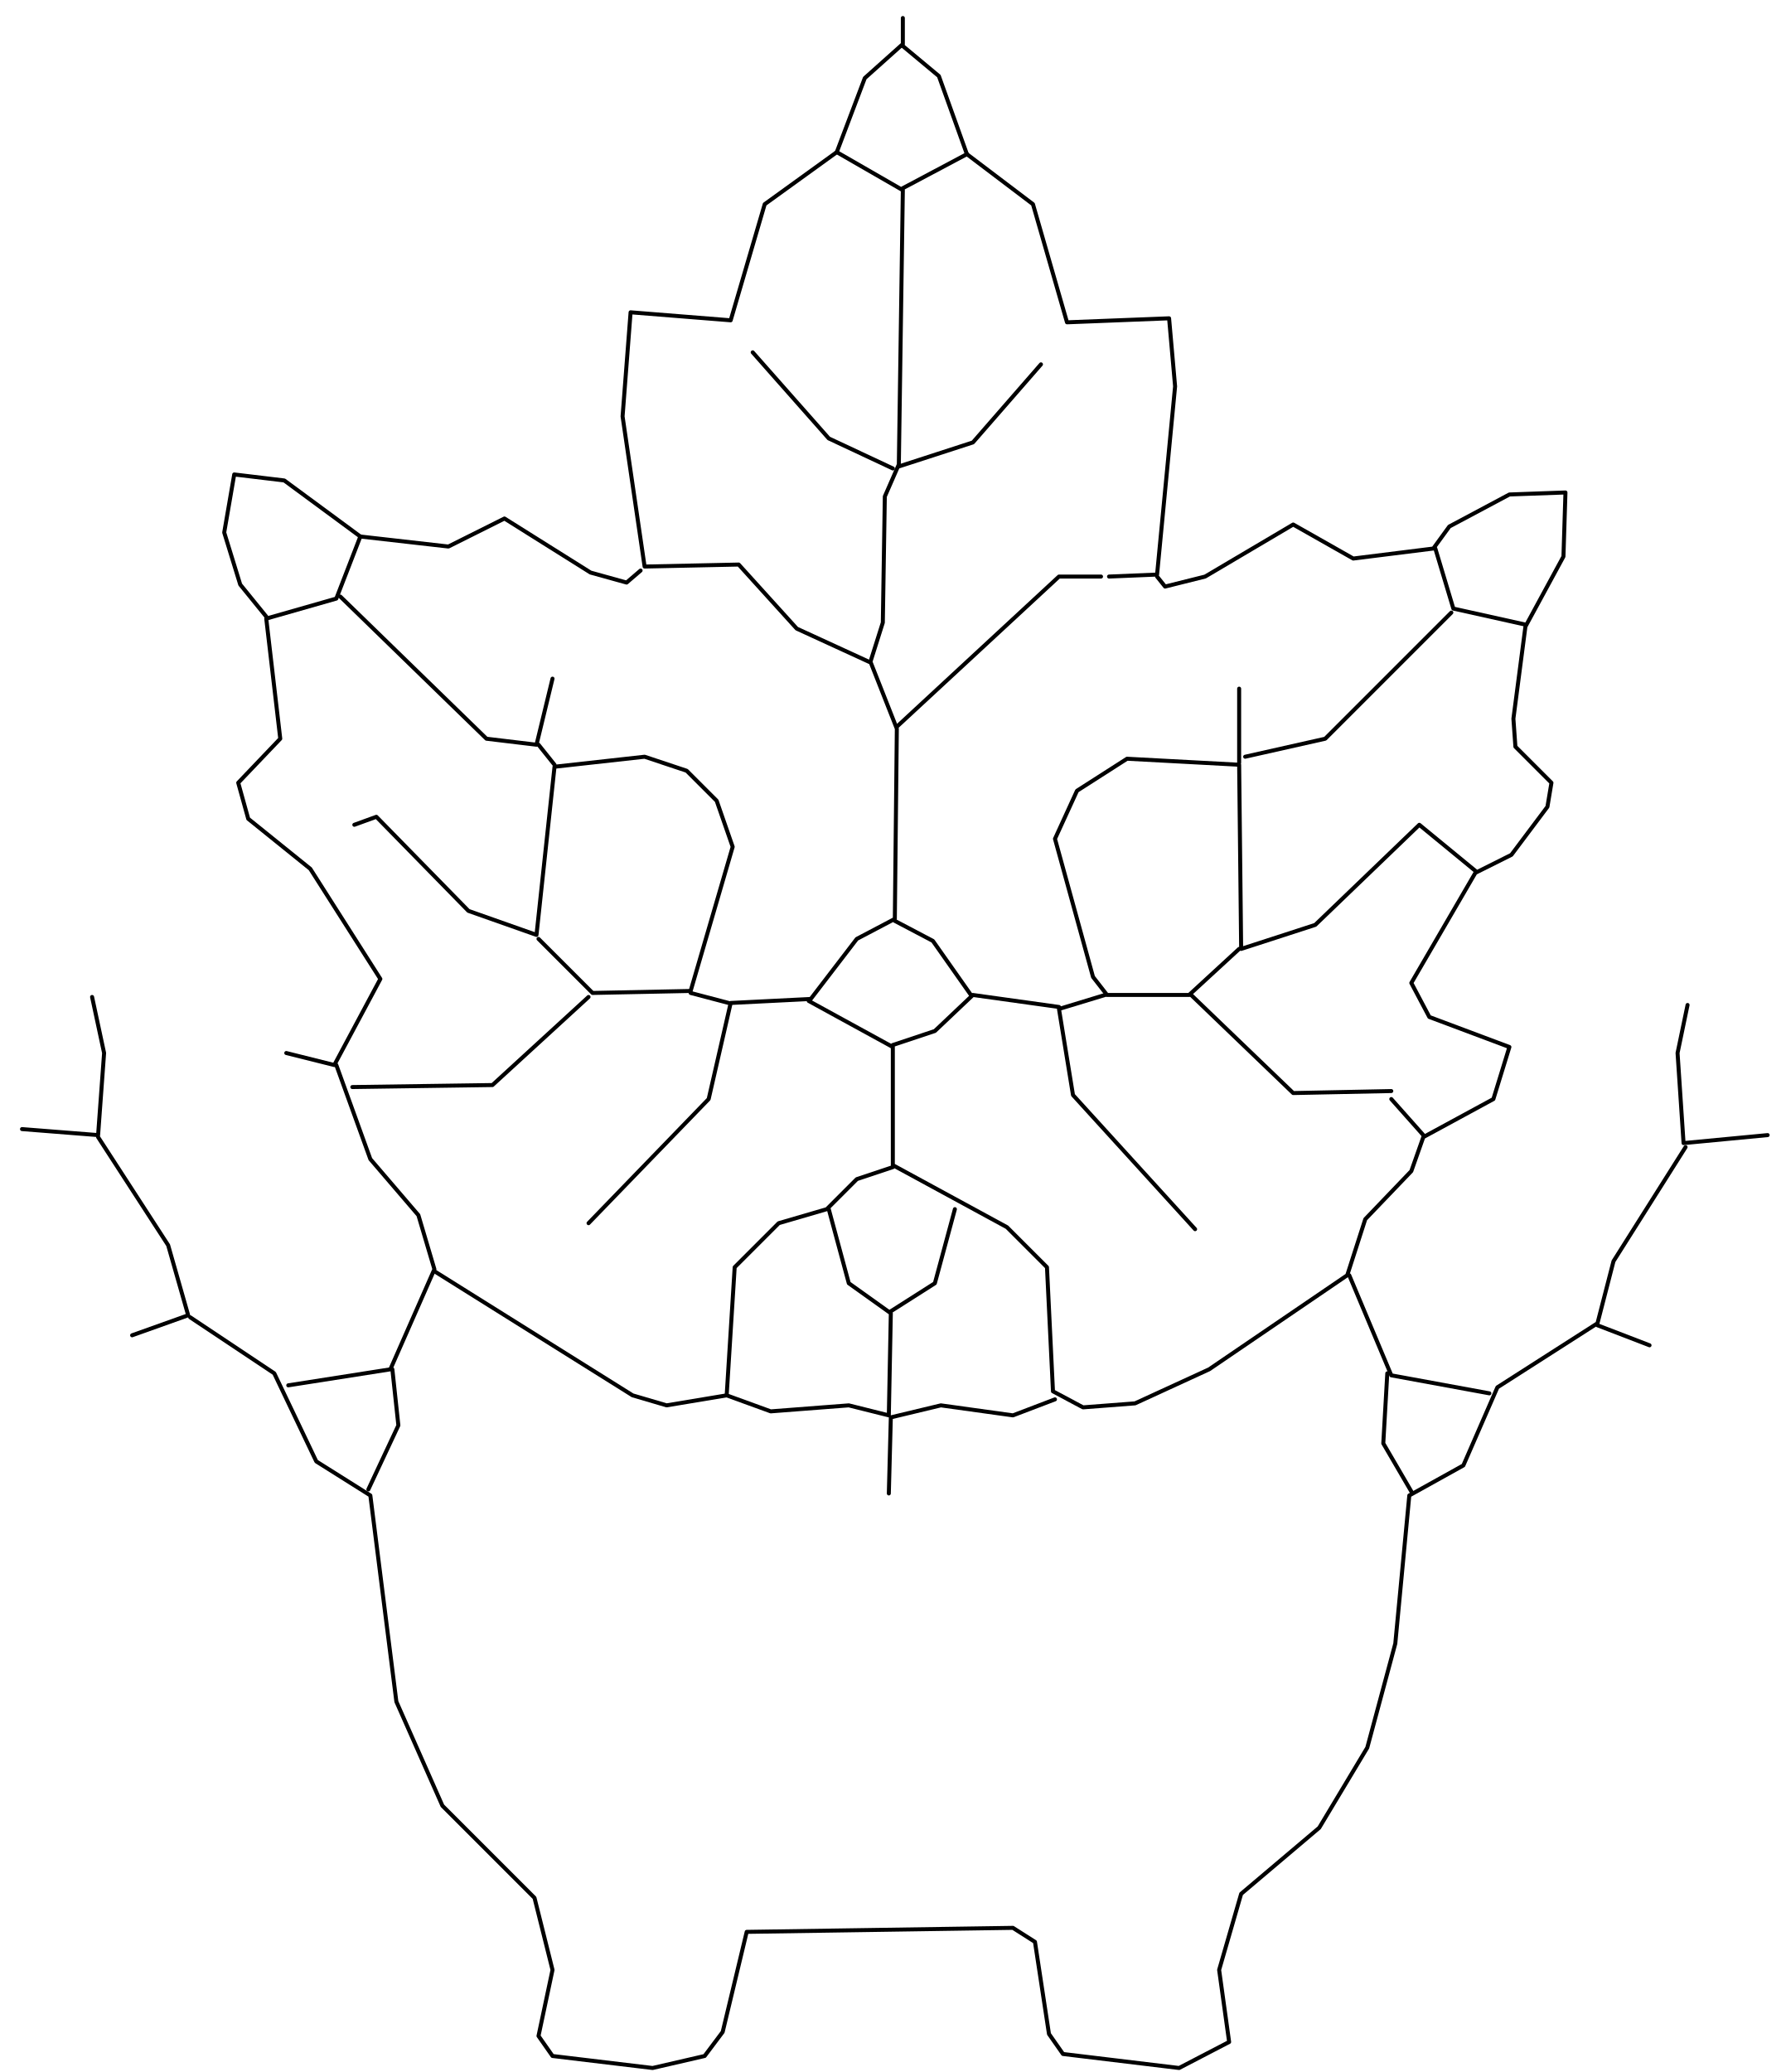
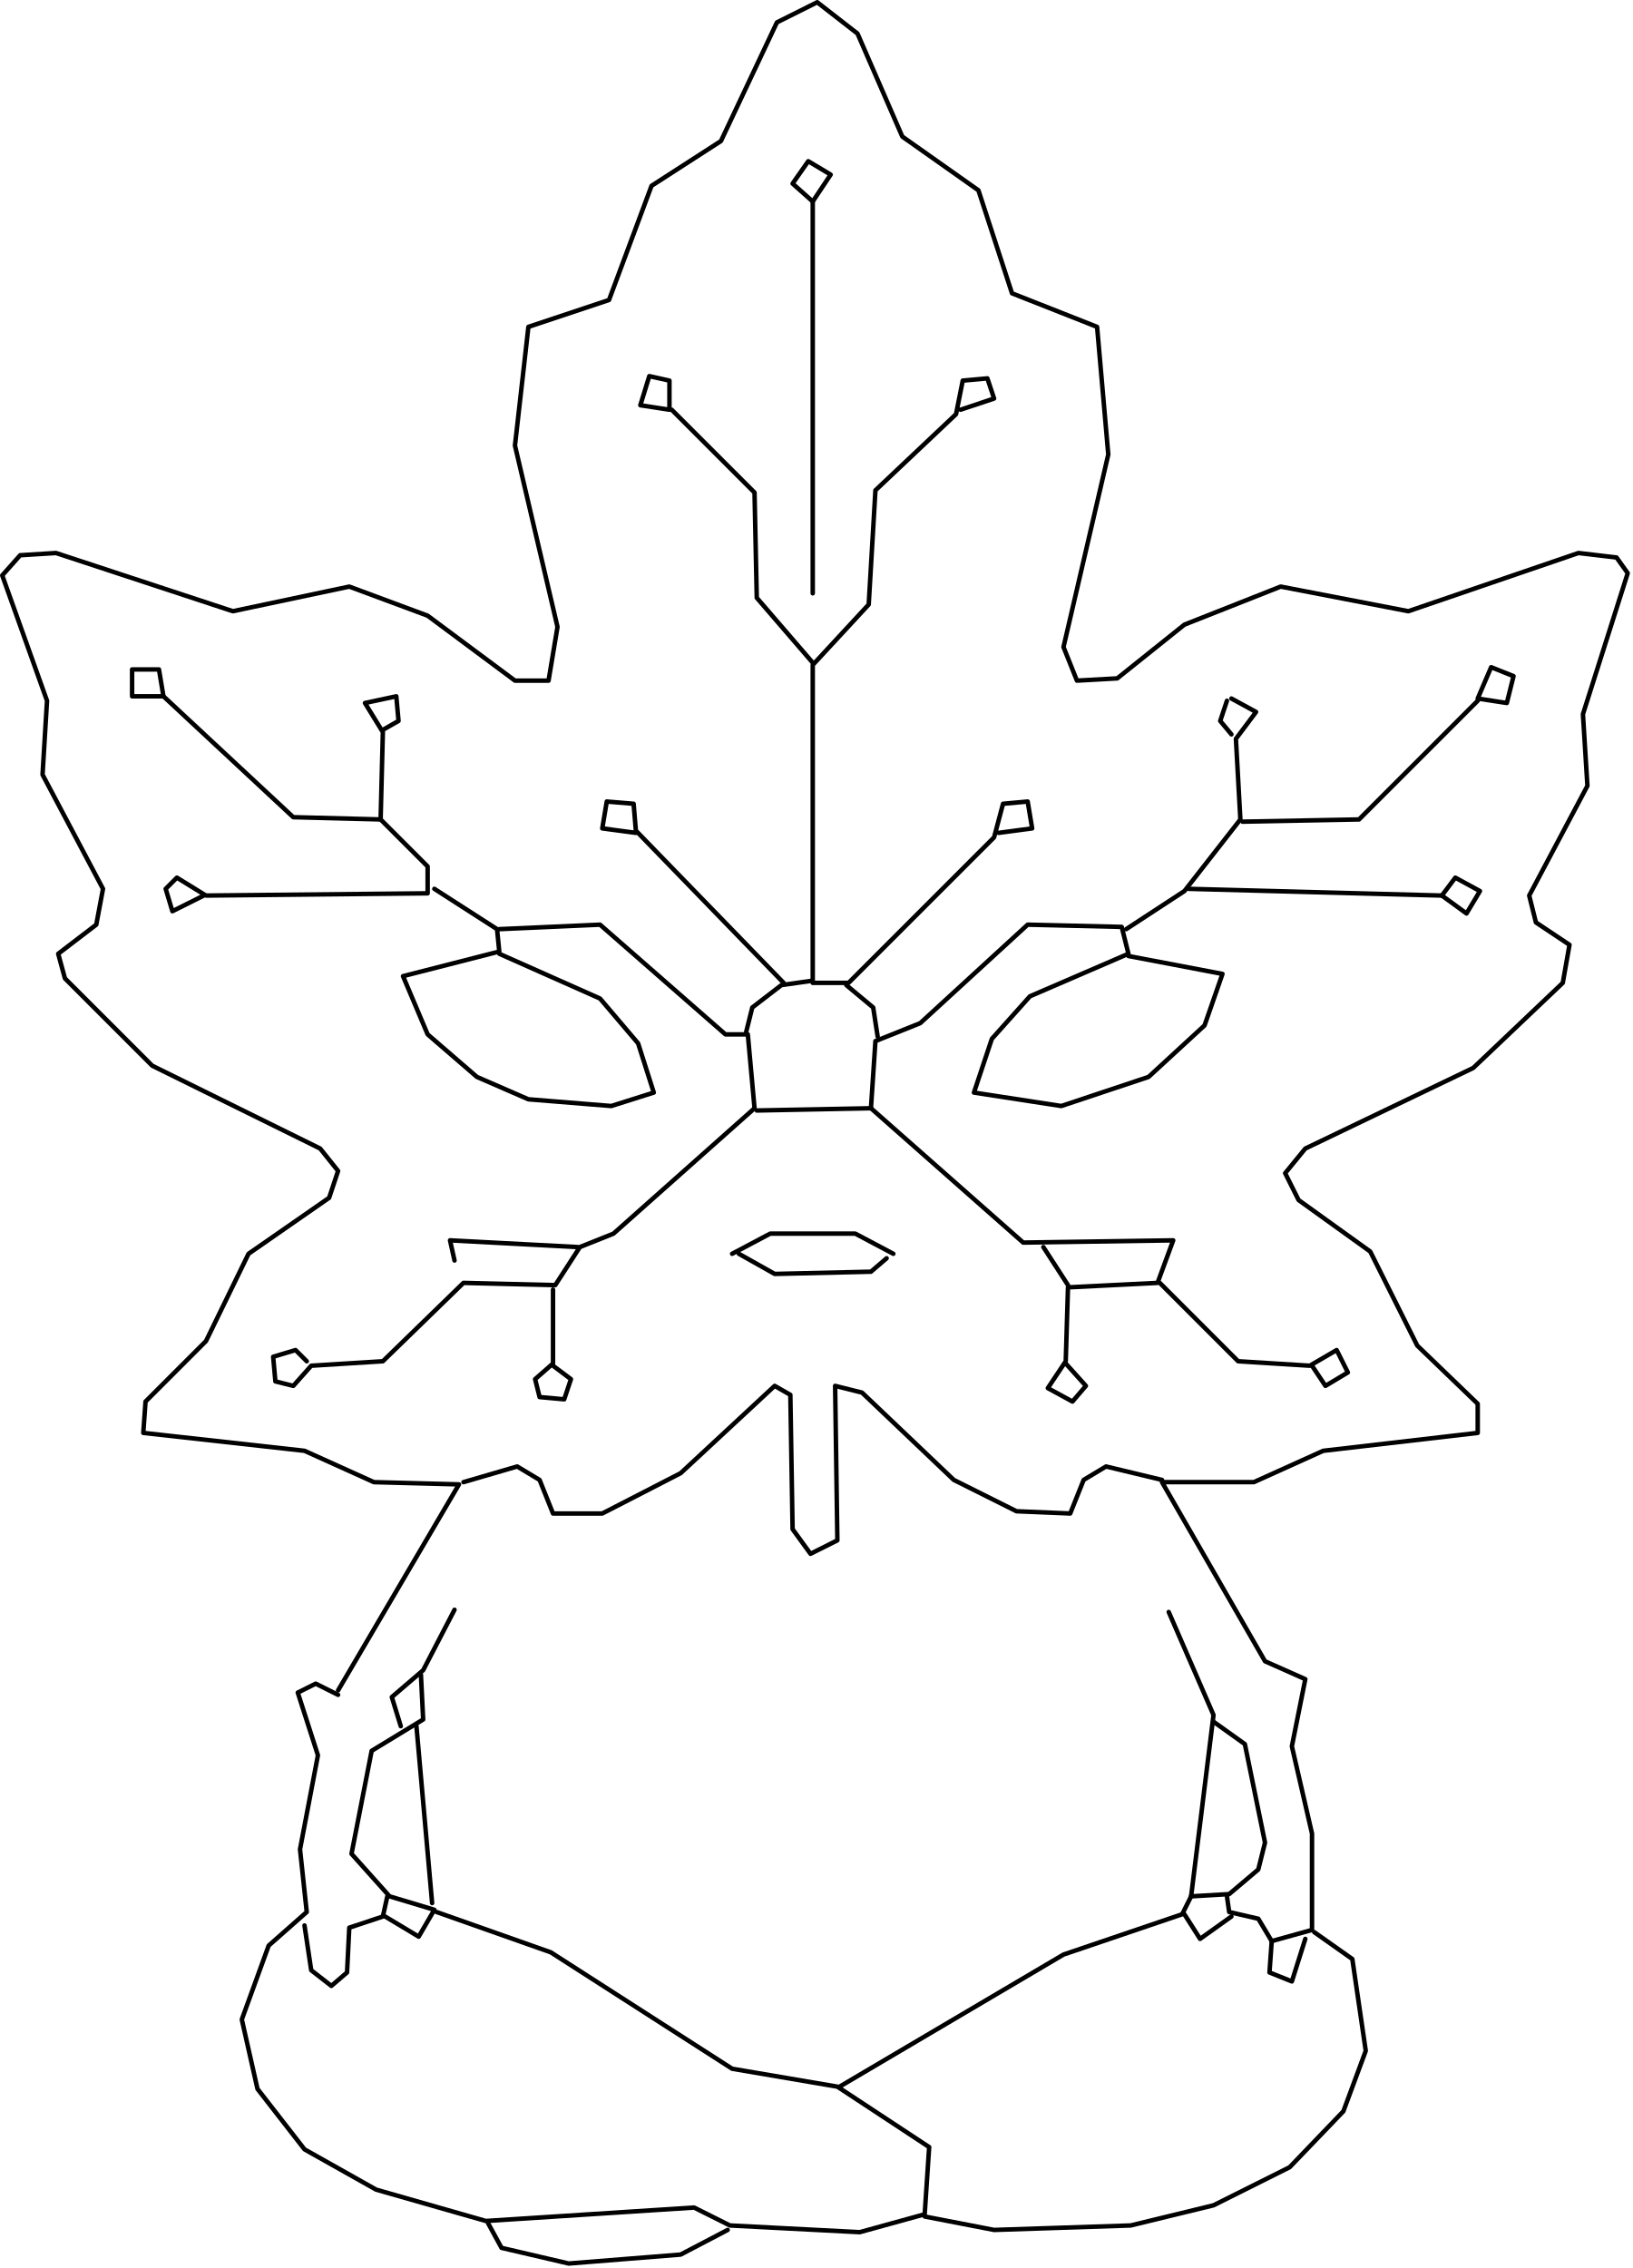
- <svg xmlns="http://www.w3.org/2000/svg" viewBox="0 0 892.00 1035.00" data-anchor="442.50,1033.00" data-source="Korok masque erable hybride.png">
+ <svg xmlns="http://www.w3.org/2000/svg" viewBox="0 0 729.00 1013.00" data-anchor="266.50,1011.00" data-source="Korok masque erable hybride.png">
  <g fill="none" stroke="#000" stroke-width="2" stroke-linecap="round" stroke-linejoin="round">
-     <path d="M451.00,9.00L451.00,22.00L432.00,39.00L418.00,76.00" />
-     <path d="M451.00,23.00L469.00,38.00L483.00,77.00" />
-     <path d="M418.00,76.00L382.00,102.00L365.00,160.00L315.00,156.00L311.00,208.00L322.00,283.00L369.00,282.00L398.00,314.00L435.00,331.00L448.00,364.00L447.00,459.00L428.00,469.00L405.00,499.00L365.00,501.00L354.00,549.00L294.00,611.00" />
-     <path d="M550.00,288.00L529.00,288.00L448.00,363.00" />
-     <path d="M447.00,460.00L466.00,470.00L485.00,497.00" />
-     <path d="M345.00,496.00L364.00,501.00" />
-     <path d="M418.00,76.00L451.00,95.00L449.00,232.00L442.00,248.00L441.00,311.00L435.00,330.00" />
-     <path d="M483.00,77.00L451.00,94.00" />
-     <path d="M376.00,176.00L414.00,219.00L446.00,234.00" />
-     <path d="M520.00,182.00L486.00,221.00L449.00,233.00" />
-     <path d="M483.00,77.00L516.00,102.00L533.00,161.00L584.00,159.00L587.00,193.00L578.00,287.00L554.00,288.00" />
-     <path d="M578.00,288.00L582.00,293.00L602.00,288.00L646.00,262.00L676.00,279.00L716.00,274.00L724.00,263.00L754.00,247.00L782.00,246.00L781.00,278.00L762.00,313.00L756.00,359.00L757.00,373.00L775.00,391.00L773.00,403.00L755.00,427.00L737.00,436.00L705.00,491.00L714.00,508.00L754.00,523.00L746.00,549.00L711.00,568.00L705.00,585.00L682.00,609.00L673.00,637.00L604.00,684.00L567.00,701.00L541.00,703.00L526.00,695.00L523.00,633.00L503.00,613.00L446.00,582.00L446.00,523.00L404.00,500.00" />
-     <path d="M717.00,274.00L726.00,304.00L762.00,312.00" />
-     <path d="M619.00,344.00L619.00,381.00" />
-     <path d="M622.00,378.00L662.00,369.00L725.00,306.00" />
-     <path d="M737.00,435.00L709.00,412.00L657.00,462.00L620.00,474.00L619.00,382.00L563.00,379.00L538.00,395.00L527.00,419.00L546.00,488.00L553.00,497.00L594.00,497.00L619.00,474.00" />
-     <path d="M595.00,497.00L646.00,546.00L695.00,545.00" />
-     <path d="M529.00,503.00L486.00,497.00L467.00,515.00L446.00,522.00" />
-     <path d="M711.00,567.00L695.00,549.00" />
-     <path d="M446.00,583.00L428.00,589.00L413.00,604.00L389.00,611.00L367.00,633.00L363.00,697.00" />
-     <path d="M414.00,604.00L424.00,641.00L445.00,656.00L444.00,707.00L424.00,702.00L385.00,705.00L363.00,697.00" />
-     <path d="M674.00,637.00L695.00,687.00L744.00,696.00" />
-     <path d="M527.00,699.00L506.00,707.00L470.00,702.00L445.00,708.00L444.00,746.00" />
-     <path d="M477.00,604.00L467.00,641.00L445.00,655.00" />
-     <path d="M180.00,268.00L142.00,240.00L117.00,237.00L112.00,266.00L120.00,292.00L133.00,308.00" />
-     <path d="M180.00,268.00L224.00,273.00L252.00,259.00L295.00,286.00L313.00,291.00L320.00,285.00" />
-     <path d="M180.00,268.00L168.00,299.00L133.00,309.00L140.00,369.00L119.00,391.00L124.00,409.00L155.00,434.00L190.00,489.00L167.00,532.00L143.00,526.00" />
-     <path d="M177.00,412.00L188.00,408.00L234.00,455.00L268.00,467.00L277.00,383.00L322.00,378.00L343.00,385.00L358.00,400.00L366.00,423.00L345.00,495.00L296.00,496.00L269.00,469.00" />
-     <path d="M168.00,532.00L185.00,579.00L209.00,607.00L217.00,634.00L195.00,684.00L144.00,692.00" />
-     <path d="M176.00,543.00L246.00,542.00L294.00,498.00" />
-     <path d="M217.00,635.00L316.00,697.00L333.00,702.00L363.00,697.00" />
-     <path d="M269.00,372.00L277.00,382.00" />
-     <path d="M170.00,298.00L243.00,369.00L268.00,372.00L276.00,339.00" />
-     <path d="M46.00,498.00L52.00,526.00L49.00,567.00L11.00,564.00" />
-     <path d="M552.00,497.00L529.00,504.00L536.00,547.00L597.00,614.00" />
-     <path d="M843.00,502.00L838.00,526.00L841.00,571.00L883.00,567.00" />
-     <path d="M49.00,568.00L84.00,622.00L94.00,657.00L66.00,667.00" />
-     <path d="M842.00,573.00L806.00,630.00L798.00,661.00L748.00,693.00L731.00,732.00L704.00,747.00L697.00,821.00L683.00,873.00L659.00,913.00L620.00,946.00L609.00,984.00L614.00,1020.00L589.00,1033.00L531.00,1026.00L524.00,1016.00L517.00,970.00L506.00,963.00L373.00,965.00L361.00,1015.00L352.00,1027.00L326.00,1033.00L276.00,1027.00L269.00,1017.00L276.00,984.00L267.00,948.00L221.00,902.00L198.00,850.00L185.00,747.00L158.00,730.00L137.00,686.00L95.00,658.00" />
-     <path d="M196.00,684.00L199.00,712.00L184.00,744.00" />
-     <path d="M798.00,662.00L824.00,672.00" />
-     <path d="M693.00,686.00L691.00,721.00L705.00,745.00" />
+     <path d="M188.00,748.00L189.00,768.00L166.00,782.00L157.00,828.00L174.00,847.00L194.00,853.00L187.00,865.00L172.00,856.00" />
+     <path d="M151.00,755.00L205.00,663.00L167.00,662.00L136.00,648.00L64.00,640.00L65.00,626.00L92.00,599.00L111.00,560.00L147.00,535.00L151.00,523.00L143.00,513.00L68.00,476.00L29.00,437.00L26.00,426.00L43.00,413.00L46.00,397.00L19.00,346.00L21.00,313.00L1.00,257.00L9.00,248.00L25.00,247.00L104.00,273.00L156.00,262.00L191.00,275.00L230.00,304.00L245.00,304.00L249.00,280.00L230.00,199.00L236.00,146.00L272.00,134.00L291.00,83.00L322.00,63.00L347.00,10.00L365.00,1.00L383.00,15.00L403.00,61.00L437.00,85.00L452.00,131.00L490.00,146.00L495.00,203.00L475.00,289.00L481.00,304.00L499.00,303.00L529.00,279.00L572.00,262.00L629.00,273.00L705.00,247.00L722.00,249.00L727.00,256.00L707.00,319.00L709.00,351.00L683.00,400.00L686.00,412.00L701.00,422.00L698.00,439.00L658.00,477.00L583.00,513.00L574.00,524.00L580.00,536.00L612.00,559.00L633.00,601.00L660.00,627.00L660.00,640.00L591.00,648.00L560.00,662.00L519.00,662.00L565.00,742.00L583.00,750.00L577.00,780.00L586.00,819.00L586.00,862.00L568.00,867.00" />
+     <path d="M519.00,661.00L494.00,655.00L484.00,661.00L478.00,676.00L454.00,675.00L426.00,661.00L385.00,622.00L373.00,619.00L374.00,688.00L362.00,694.00L354.00,683.00L353.00,623.00L346.00,619.00L304.00,658.00L269.00,676.00L247.00,676.00L241.00,661.00L231.00,655.00L207.00,662.00" />
+     <path d="M151.00,757.00L141.00,752.00L133.00,756.00L142.00,784.00L134.00,826.00L137.00,854.00L120.00,869.00L108.00,902.00L115.00,933.00L136.00,960.00L168.00,978.00L217.00,992.00L310.00,986.00L326.00,994.00L384.00,997.00L413.00,989.00L415.00,959.00L374.00,932.00L327.00,924.00L246.00,872.00L195.00,854.00" />
+     <path d="M542.00,769.00L556.00,779.00L565.00,823.00L562.00,835.00L549.00,846.00L532.00,847.00" />
+     <path d="M186.00,771.00L193.00,850.00" />
+     <path d="M173.00,847.00L171.00,856.00L156.00,861.00L155.00,881.00L148.00,887.00L139.00,880.00L136.00,860.00" />
+     <path d="M532.00,847.00L528.00,855.00L475.00,873.00L375.00,932.00" />
+     <path d="M548.00,847.00L549.00,854.00L562.00,857.00L568.00,867.00" />
+     <path d="M529.00,855.00L536.00,866.00L550.00,856.00" />
+     <path d="M587.00,863.00L604.00,875.00L610.00,916.00L600.00,943.00L576.00,968.00L542.00,985.00L505.00,994.00L444.00,996.00L413.00,990.00" />
+     <path d="M583.00,866.00L577.00,885.00L567.00,881.00L568.00,867.00" />
+     <path d="M218.00,993.00L224.00,1004.00L254.00,1011.00L304.00,1007.00L325.00,996.00" />
+     <path d="M363.00,90.00L354.00,82.00L361.00,72.00L371.00,78.00L363.00,90.00" />
+     <path d="M363.00,90.00L363.00,265.00" />
+     <path d="M290.00,168.00L299.00,170.00L299.00,183.00L286.00,181.00L290.00,168.00" />
+     <path d="M91.00,400.00L77.00,407.00L74.00,397.00L79.00,392.00L92.00,400.00L191.00,399.00L191.00,387.00L170.00,366.00" />
+     <path d="M194.00,397.00L222.00,415.00L223.00,425.00L180.00,436.00L191.00,462.00L213.00,481.00L236.00,491.00L273.00,494.00L292.00,488.00L285.00,466.00L268.00,446.00L223.00,426.00" />
+     <path d="M223.00,415.00L268.00,413.00L324.00,462.00L333.00,462.00L336.00,450.00L349.00,440.00L363.00,438.00L363.00,297.00L388.00,270.00L391.00,219.00L427.00,185.00L430.00,170.00L441.00,169.00L444.00,178.00L429.00,183.00" />
+     <path d="M363.00,439.00L379.00,439.00L444.00,374.00L448.00,359.00L459.00,358.00L461.00,370.00L446.00,372.00" />
+     <path d="M378.00,440.00L390.00,450.00L392.00,463.00" />
+     <path d="M334.00,462.00L337.00,495.00L274.00,551.00L259.00,557.00L248.00,574.00L207.00,573.00L171.00,608.00L139.00,610.00L131.00,619.00L123.00,617.00L122.00,606.00L132.00,603.00L137.00,608.00" />
+     <path d="M338.00,496.00L389.00,495.00" />
+     <path d="M247.00,576.00L247.00,609.00L239.00,616.00L241.00,624.00L252.00,625.00L255.00,616.00L247.00,610.00" />
+     <path d="M300.00,183.00L337.00,220.00L338.00,267.00L363.00,296.00" />
+     <path d="M73.00,311.00L71.00,299.00L59.00,299.00L59.00,311.00L73.00,311.00" />
+     <path d="M389.00,495.00L391.00,465.00L411.00,457.00L459.00,413.00L501.00,414.00L504.00,426.00L460.00,445.00L443.00,464.00L435.00,488.00L474.00,494.00L513.00,481.00L538.00,458.00L546.00,435.00L504.00,427.00" />
+     <path d="M666.00,298.00L676.00,302.00L673.00,314.00L660.00,312.00L666.00,298.00" />
+     <path d="M550.00,312.00L561.00,318.00L552.00,330.00L554.00,366.00L529.00,398.00L503.00,415.00" />
+     <path d="M555.00,367.00L607.00,366.00L660.00,313.00" />
+     <path d="M548.00,313.00L545.00,322.00L550.00,328.00" />
+     <path d="M170.00,366.00L171.00,327.00L163.00,314.00L177.00,311.00L178.00,322.00L171.00,326.00" />
+     <path d="M170.00,366.00L131.00,365.00L73.00,311.00" />
+     <path d="M350.00,439.00L284.00,371.00L283.00,359.00L271.00,358.00L269.00,370.00L284.00,372.00" />
+     <path d="M644.00,400.00L650.00,392.00L661.00,398.00L655.00,408.00L644.00,400.00" />
+     <path d="M531.00,397.00L644.00,400.00" />
+     <path d="M389.00,495.00L457.00,555.00L524.00,554.00L517.00,573.00L477.00,575.00L476.00,608.00L468.00,620.00L479.00,626.00L485.00,619.00L476.00,609.00" />
+     <path d="M466.00,557.00L477.00,574.00" />
+     <path d="M518.00,573.00L553.00,608.00L585.00,610.00L597.00,603.00L602.00,613.00L592.00,619.00L586.00,610.00" />
+     <path d="M327.00,560.00L344.00,551.00L382.00,551.00L399.00,560.00" />
+     <path d="M330.00,560.00L346.00,569.00L389.00,568.00L396.00,562.00" />
+     <path d="M258.00,557.00L201.00,554.00L203.00,563.00" />
+     <path d="M203.00,719.00L189.00,746.00L175.00,758.00L179.00,771.00" />
+     <path d="M522.00,720.00L542.00,766.00L532.00,847.00" />
  </g>
</svg>
